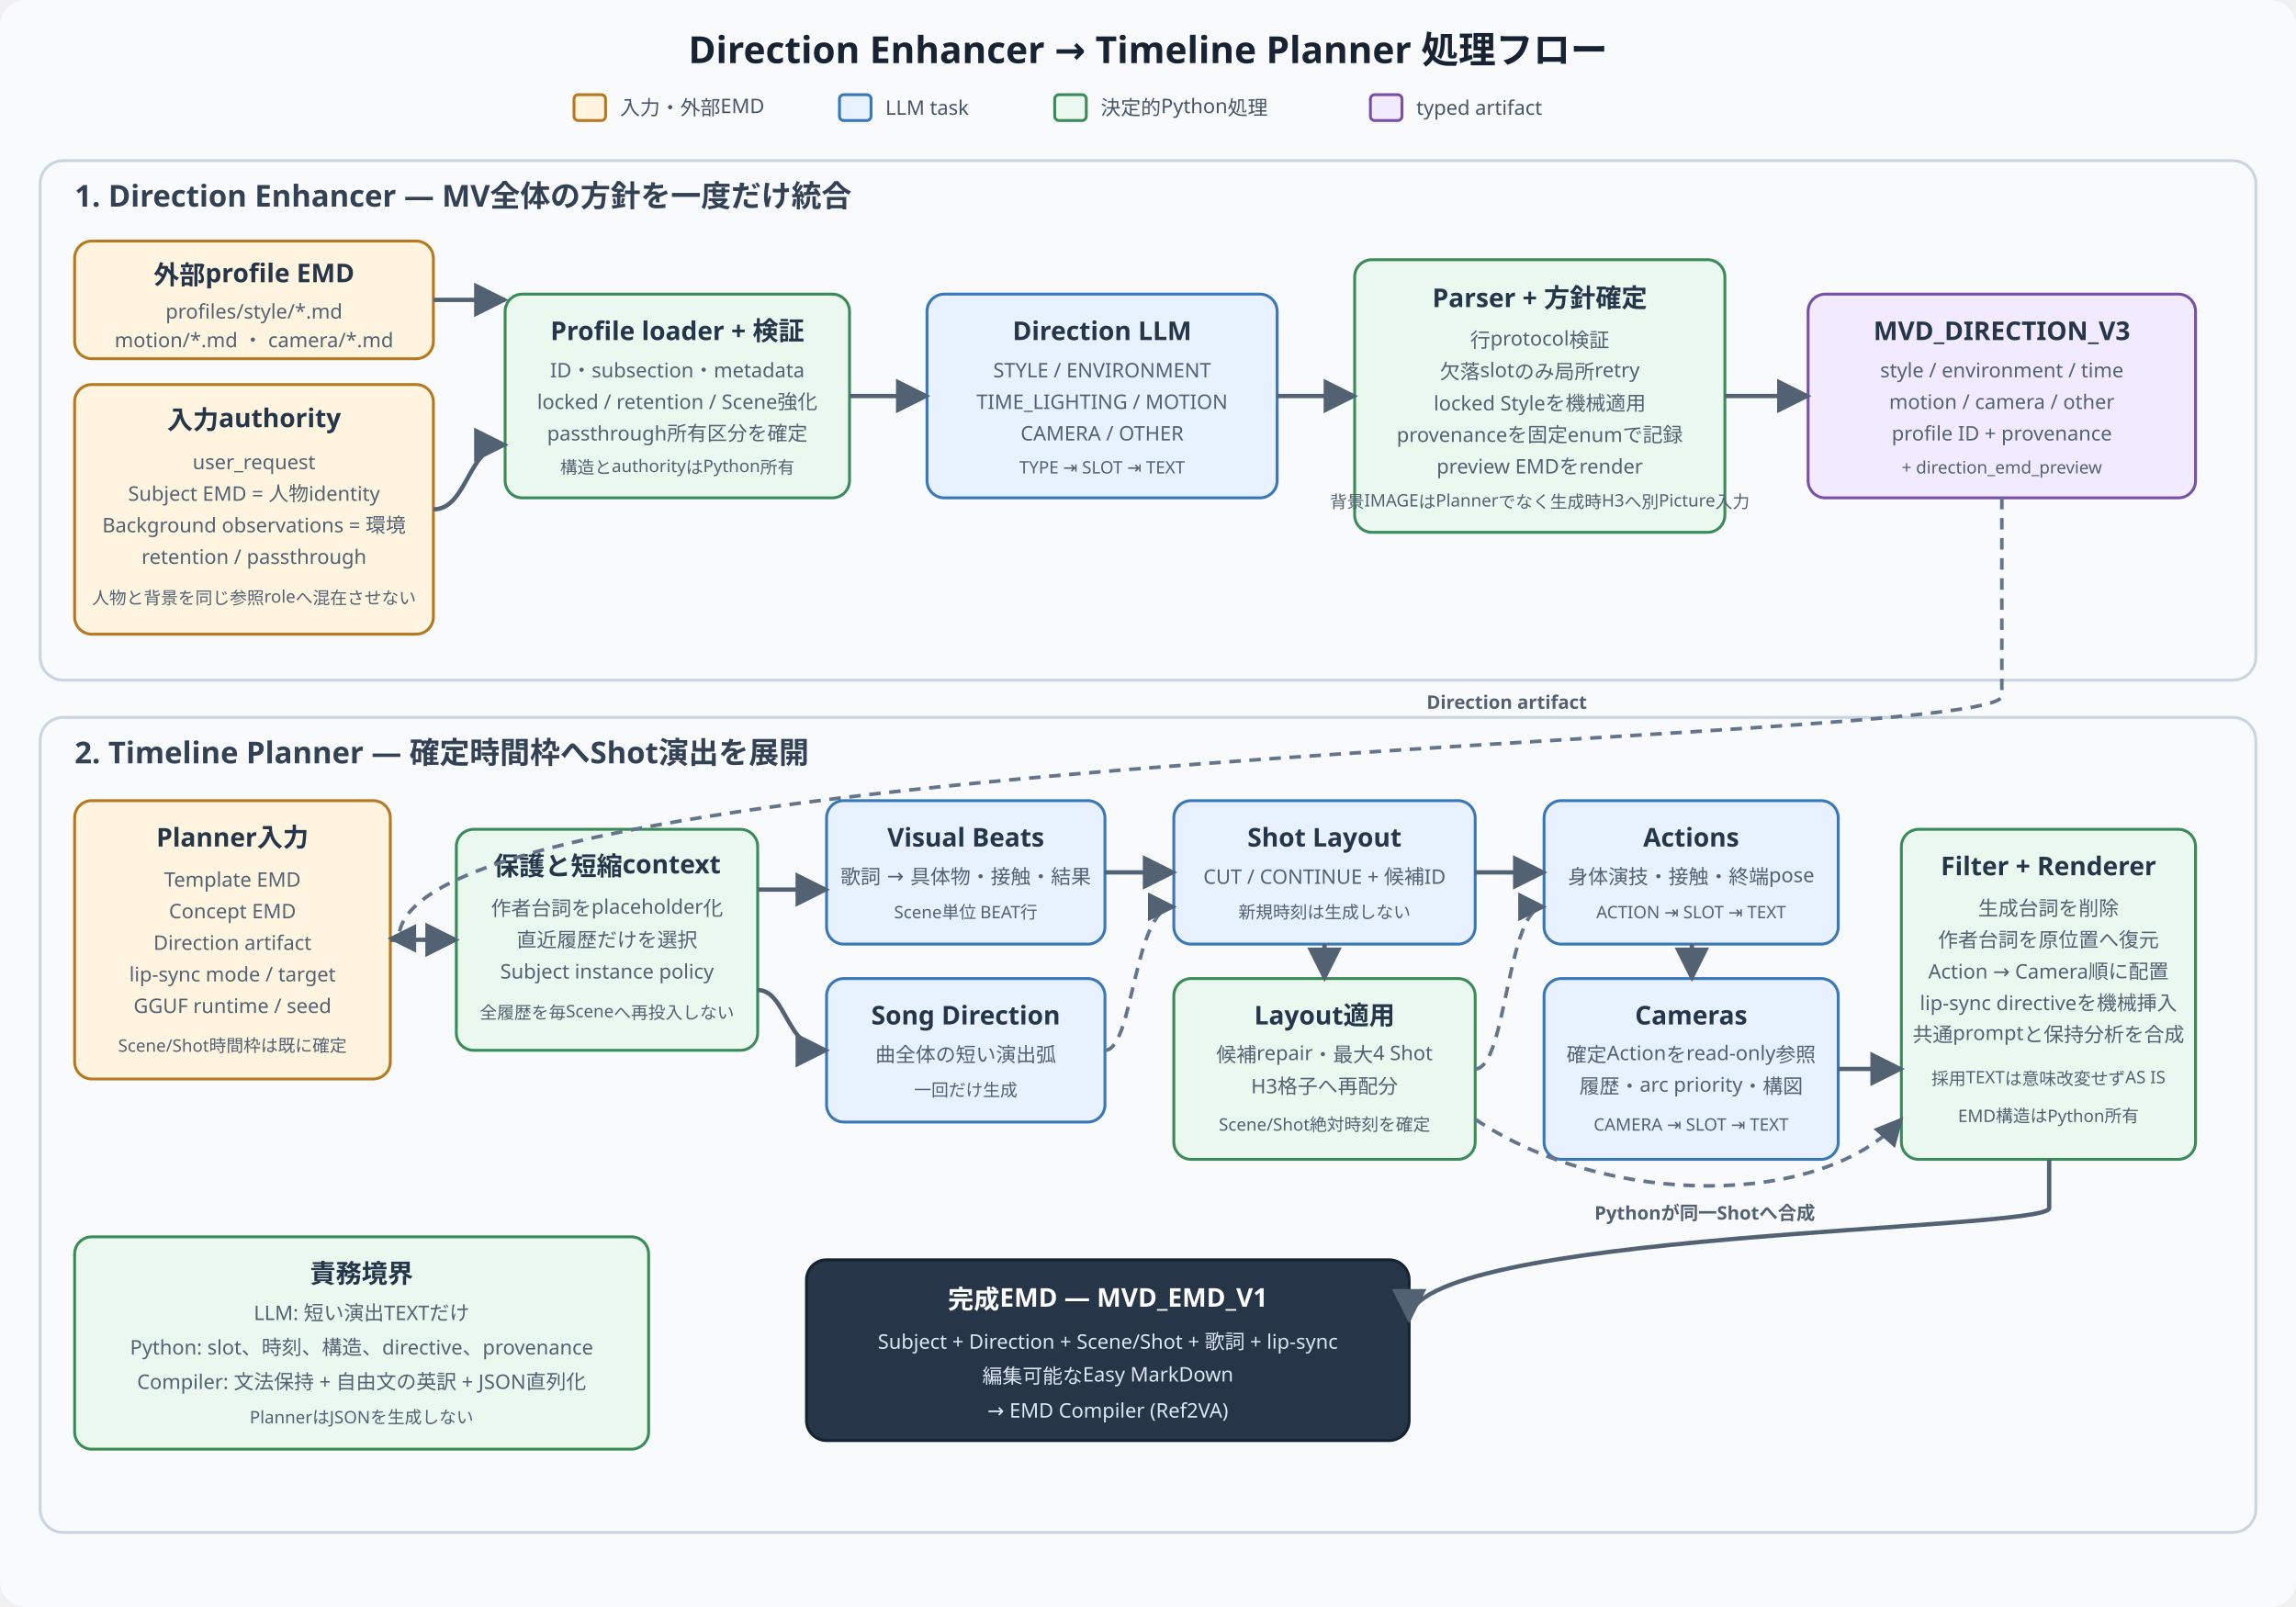
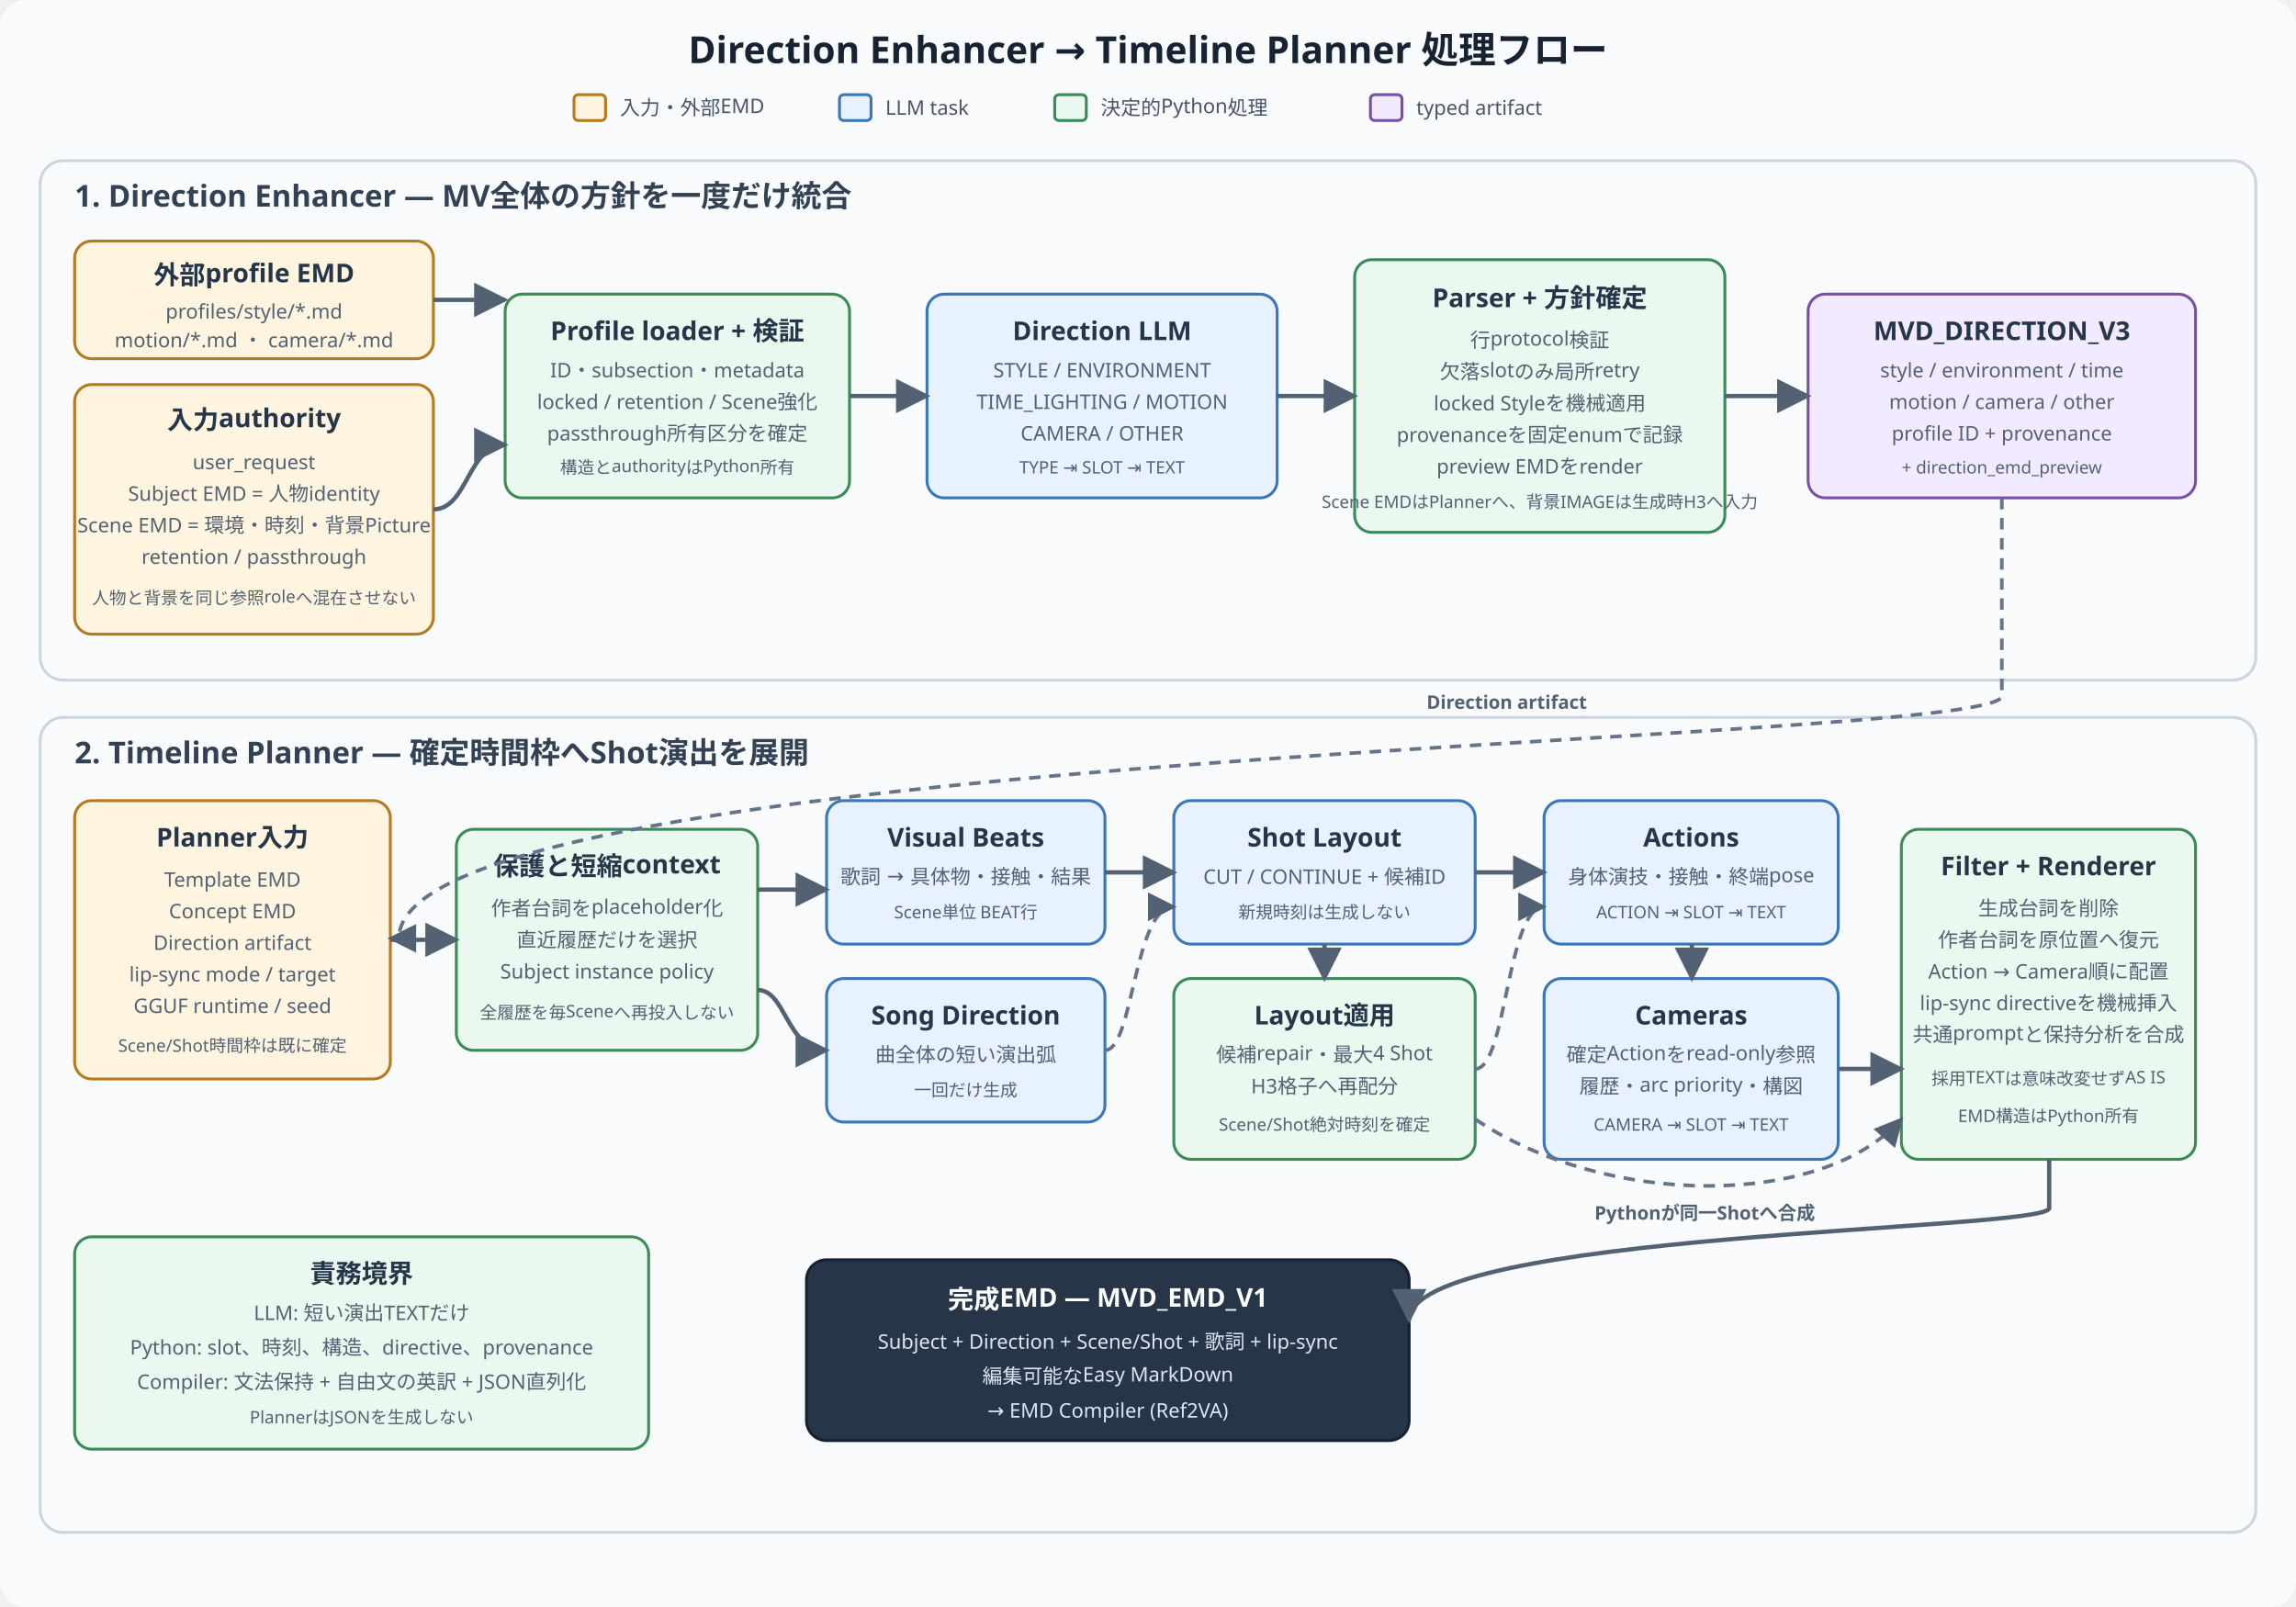
<svg xmlns="http://www.w3.org/2000/svg" width="1600" height="1120" viewBox="0 0 1600 1120" role="img" aria-labelledby="title desc">
  <defs>
    <marker id="arrow" viewBox="0 0 10 10" refX="9" refY="5" markerWidth="8" markerHeight="8" orient="auto">
      <path d="M0 0L10 5L0 10Z" fill="#526273" />
    </marker>
    <style>
      .canvas{fill:#f8fafc}.panel{fill:none;stroke:#cbd5e1;stroke-width:2}.input{fill:#fff4df;stroke:#b7791f;stroke-width:2}.llm{fill:#e7f1ff;stroke:#3977b8;stroke-width:2}.python{fill:#eaf8ef;stroke:#3a8b58;stroke-width:2}.artifact{fill:#f2eafe;stroke:#7950a8;stroke-width:2}.output{fill:#263547;stroke:#152232;stroke-width:2}.edge{fill:none;stroke:#526273;stroke-width:3;marker-end:url(#arrow)}.edge2{fill:none;stroke:#64748b;stroke-width:2.5;stroke-dasharray:8 6;marker-end:url(#arrow)}.title{fill:#172333;font:700 26px "Yu Gothic UI","Noto Sans JP",sans-serif;text-anchor:middle}.section{fill:#334155;font:700 21px "Yu Gothic UI","Noto Sans JP",sans-serif}.label{fill:#25364a;font:700 18px "Yu Gothic UI","Noto Sans JP",sans-serif;text-anchor:middle}.small{fill:#526273;font:500 14px "Yu Gothic UI","Noto Sans JP",sans-serif;text-anchor:middle}.tiny{fill:#526273;font:500 12px "Yu Gothic UI","Noto Sans JP",sans-serif;text-anchor:middle}.white{fill:#fff;font:700 18px "Yu Gothic UI","Noto Sans JP",sans-serif;text-anchor:middle}.whiteSmall{fill:#dbe7f2;font:500 14px "Yu Gothic UI","Noto Sans JP",sans-serif;text-anchor:middle}.legend{fill:#475569;font:500 14px "Yu Gothic UI","Noto Sans JP",sans-serif}.edgeLabel{fill:#526273;font:600 13px "Yu Gothic UI","Noto Sans JP",sans-serif;text-anchor:middle;paint-order:stroke;stroke:#f8fafc;stroke-width:6;stroke-linejoin:round}
    </style>
  </defs>
  <rect class="canvas" width="1600" height="1120" rx="18" />
  <text class="title" x="800" y="44">Direction Enhancer → Timeline Planner 処理フロー</text>
  <rect class="input" x="400" y="66" width="22" height="18" rx="3" />
  <text class="legend" x="432" y="80">入力・外部EMD</text>
  <rect class="llm" x="585" y="66" width="22" height="18" rx="3" />
  <text class="legend" x="617" y="80">LLM task</text>
  <rect class="python" x="735" y="66" width="22" height="18" rx="3" />
  <text class="legend" x="767" y="80">決定的Python処理</text>
  <rect class="artifact" x="955" y="66" width="22" height="18" rx="3" />
  <text class="legend" x="987" y="80">typed artifact</text>
  <rect class="panel" x="28" y="112" width="1544" height="362" rx="16" />
  <text class="section" x="52" y="144">1. Direction Enhancer — MV全体の方針を一度だけ統合</text>
  <rect class="input" x="52" y="168" width="250" height="82" rx="12" />
  <text class="label" x="177" y="198">外部profile EMD</text>
  <text class="small" x="177" y="222">profiles/style/*.md</text>
  <text class="small" x="177" y="242">motion/*.md ・ camera/*.md</text>
  <rect class="input" x="52" y="268" width="250" height="174" rx="12" />
  <text class="label" x="177" y="299">入力authority</text>
  <text class="small" x="177" y="327">user_request</text>
  <text class="small" x="177" y="349">Subject EMD = 人物identity</text>
-   <text class="small" x="177" y="371">Background observations = 環境</text>
+   <text class="small" x="177" y="371">Scene EMD = 環境・時刻・背景Picture</text>
  <text class="small" x="177" y="393">retention / passthrough</text>
  <text class="tiny" x="177" y="421">人物と背景を同じ参照roleへ混在させない</text>
  <rect class="python" x="352" y="205" width="240" height="142" rx="12" />
  <text class="label" x="472" y="237">Profile loader + 検証</text>
  <text class="small" x="472" y="263">ID・subsection・metadata</text>
  <text class="small" x="472" y="285">locked / retention / Scene強化</text>
  <text class="small" x="472" y="307">passthrough所有区分を確定</text>
  <text class="tiny" x="472" y="330">構造とauthorityはPython所有</text>
  <rect class="llm" x="646" y="205" width="244" height="142" rx="12" />
  <text class="label" x="768" y="237">Direction LLM</text>
  <text class="small" x="768" y="263">STYLE / ENVIRONMENT</text>
  <text class="small" x="768" y="285">TIME_LIGHTING / MOTION</text>
  <text class="small" x="768" y="307">CAMERA / OTHER</text>
  <text class="tiny" x="768" y="330">TYPE ⇥ SLOT ⇥ TEXT</text>
  <rect class="python" x="944" y="181" width="258" height="190" rx="12" />
  <text class="label" x="1073" y="214">Parser + 方針確定</text>
  <text class="small" x="1073" y="242">行protocol検証</text>
  <text class="small" x="1073" y="264">欠落slotのみ局所retry</text>
  <text class="small" x="1073" y="286">locked Styleを機械適用</text>
  <text class="small" x="1073" y="308">provenanceを固定enumで記録</text>
  <text class="small" x="1073" y="330">preview EMDをrender</text>
-   <text class="tiny" x="1073" y="354">背景IMAGEはPlannerでなく生成時H3へ別Picture入力</text>
+   <text class="tiny" x="1073" y="354">Scene EMDはPlannerへ、背景IMAGEは生成時H3へ入力</text>
  <rect class="artifact" x="1260" y="205" width="270" height="142" rx="12" />
  <text class="label" x="1395" y="237">MVD_DIRECTION_V3</text>
  <text class="small" x="1395" y="263">style / environment / time</text>
  <text class="small" x="1395" y="285">motion / camera / other</text>
  <text class="small" x="1395" y="307">profile ID + provenance</text>
  <text class="tiny" x="1395" y="330">+ direction_emd_preview</text>
  <path class="edge" d="M302 209H352" />
  <path class="edge" d="M302 355C326 355 326 310 352 310" />
  <path class="edge" d="M592 276H646" />
  <path class="edge" d="M890 276H944" />
  <path class="edge" d="M1202 276H1260" />
  <rect class="panel" x="28" y="500" width="1544" height="568" rx="16" />
  <text class="section" x="52" y="532">2. Timeline Planner — 確定時間枠へShot演出を展開</text>
  <rect class="input" x="52" y="558" width="220" height="194" rx="12" />
  <text class="label" x="162" y="590">Planner入力</text>
  <text class="small" x="162" y="618">Template EMD</text>
  <text class="small" x="162" y="640">Concept EMD</text>
  <text class="small" x="162" y="662">Direction artifact</text>
  <text class="small" x="162" y="684">lip-sync mode / target</text>
  <text class="small" x="162" y="706">GGUF runtime / seed</text>
  <text class="tiny" x="162" y="733">Scene/Shot時間枠は既に確定</text>
  <rect class="python" x="318" y="578" width="210" height="154" rx="12" />
  <text class="label" x="423" y="610">保護と短縮context</text>
  <text class="small" x="423" y="638">作者台詞をplaceholder化</text>
  <text class="small" x="423" y="660">直近履歴だけを選択</text>
  <text class="small" x="423" y="682">Subject instance policy</text>
  <text class="tiny" x="423" y="710">全履歴を毎Sceneへ再投入しない</text>
  <rect class="llm" x="576" y="558" width="194" height="100" rx="12" />
  <text class="label" x="673" y="590">Visual Beats</text>
  <text class="small" x="673" y="616">歌詞 → 具体物・接触・結果</text>
  <text class="tiny" x="673" y="640">Scene単位 BEAT行</text>
  <rect class="llm" x="576" y="682" width="194" height="100" rx="12" />
  <text class="label" x="673" y="714">Song Direction</text>
  <text class="small" x="673" y="740">曲全体の短い演出弧</text>
  <text class="tiny" x="673" y="764">一回だけ生成</text>
  <rect class="llm" x="818" y="558" width="210" height="100" rx="12" />
  <text class="label" x="923" y="590">Shot Layout</text>
  <text class="small" x="923" y="616">CUT / CONTINUE + 候補ID</text>
  <text class="tiny" x="923" y="640">新規時刻は生成しない</text>
  <rect class="python" x="818" y="682" width="210" height="126" rx="12" />
  <text class="label" x="923" y="714">Layout適用</text>
  <text class="small" x="923" y="740">候補repair・最大4 Shot</text>
  <text class="small" x="923" y="762">H3格子へ再配分</text>
  <text class="tiny" x="923" y="788">Scene/Shot絶対時刻を確定</text>
  <rect class="llm" x="1076" y="558" width="205" height="100" rx="12" />
  <text class="label" x="1178.5" y="590">Actions</text>
  <text class="small" x="1178.5" y="616">身体演技・接触・終端pose</text>
  <text class="tiny" x="1178.5" y="640">ACTION ⇥ SLOT ⇥ TEXT</text>
  <rect class="llm" x="1076" y="682" width="205" height="126" rx="12" />
  <text class="label" x="1178.5" y="714">Cameras</text>
  <text class="small" x="1178.5" y="740">確定Actionをread-only参照</text>
  <text class="small" x="1178.5" y="762">履歴・arc priority・構図</text>
  <text class="tiny" x="1178.5" y="788">CAMERA ⇥ SLOT ⇥ TEXT</text>
  <rect class="python" x="1325" y="578" width="205" height="230" rx="12" />
  <text class="label" x="1427.5" y="610">Filter + Renderer</text>
  <text class="small" x="1427.5" y="638">生成台詞を削除</text>
  <text class="small" x="1427.5" y="660">作者台詞を原位置へ復元</text>
  <text class="small" x="1427.5" y="682">Action → Camera順に配置</text>
  <text class="small" x="1427.5" y="704">lip-sync directiveを機械挿入</text>
  <text class="small" x="1427.5" y="726">共通promptと保持分析を合成</text>
  <text class="tiny" x="1427.5" y="756">採用TEXTは意味改変せずAS IS</text>
  <text class="tiny" x="1427.5" y="782">EMD構造はPython所有</text>
  <rect class="output" x="562" y="878" width="420" height="126" rx="14" />
  <text class="white" x="772" y="912">完成EMD — MVD_EMD_V1</text>
  <text class="whiteSmall" x="772" y="940">Subject + Direction + Scene/Shot + 歌詞 + lip-sync</text>
  <text class="whiteSmall" x="772" y="964">編集可能なEasy MarkDown</text>
  <text class="whiteSmall" x="772" y="988">→ EMD Compiler (Ref2VA)</text>
  <path class="edge2" d="M1395 347V485C1395 520 278 520 278 654H272" />
  <text class="edgeLabel" x="1050" y="494">Direction artifact</text>
  <path class="edge" d="M272 655H318" />
  <path class="edge" d="M528 620H576" />
  <path class="edge" d="M528 690C548 690 548 732 576 732" />
  <path class="edge" d="M770 608H818" />
  <path class="edge2" d="M770 732C790 732 790 632 818 632" />
  <path class="edge" d="M923 658V682" />
  <path class="edge" d="M1028 608H1076" />
  <path class="edge2" d="M1028 745C1050 745 1050 632 1076 632" />
  <path class="edge" d="M1179 658V682" />
  <path class="edge" d="M1281 745H1325" />
  <path class="edge2" d="M1028 780C1120 842 1270 842 1325 780" />
  <path class="edge" d="M1428 808V842C1428 858 982 858 982 920" />
  <text class="edgeLabel" x="1188" y="850">Pythonが同一Shotへ合成</text>
  <rect class="python" x="52" y="862" width="400" height="148" rx="12" />
  <text class="label" x="252" y="894">責務境界</text>
  <text class="small" x="252" y="920">LLM: 短い演出TEXTだけ</text>
  <text class="small" x="252" y="944">Python: slot、時刻、構造、directive、provenance</text>
  <text class="small" x="252" y="968">Compiler: 文法保持 + 自由文の英訳 + JSON直列化</text>
  <text class="tiny" x="252" y="992">PlannerはJSONを生成しない</text>
</svg>
